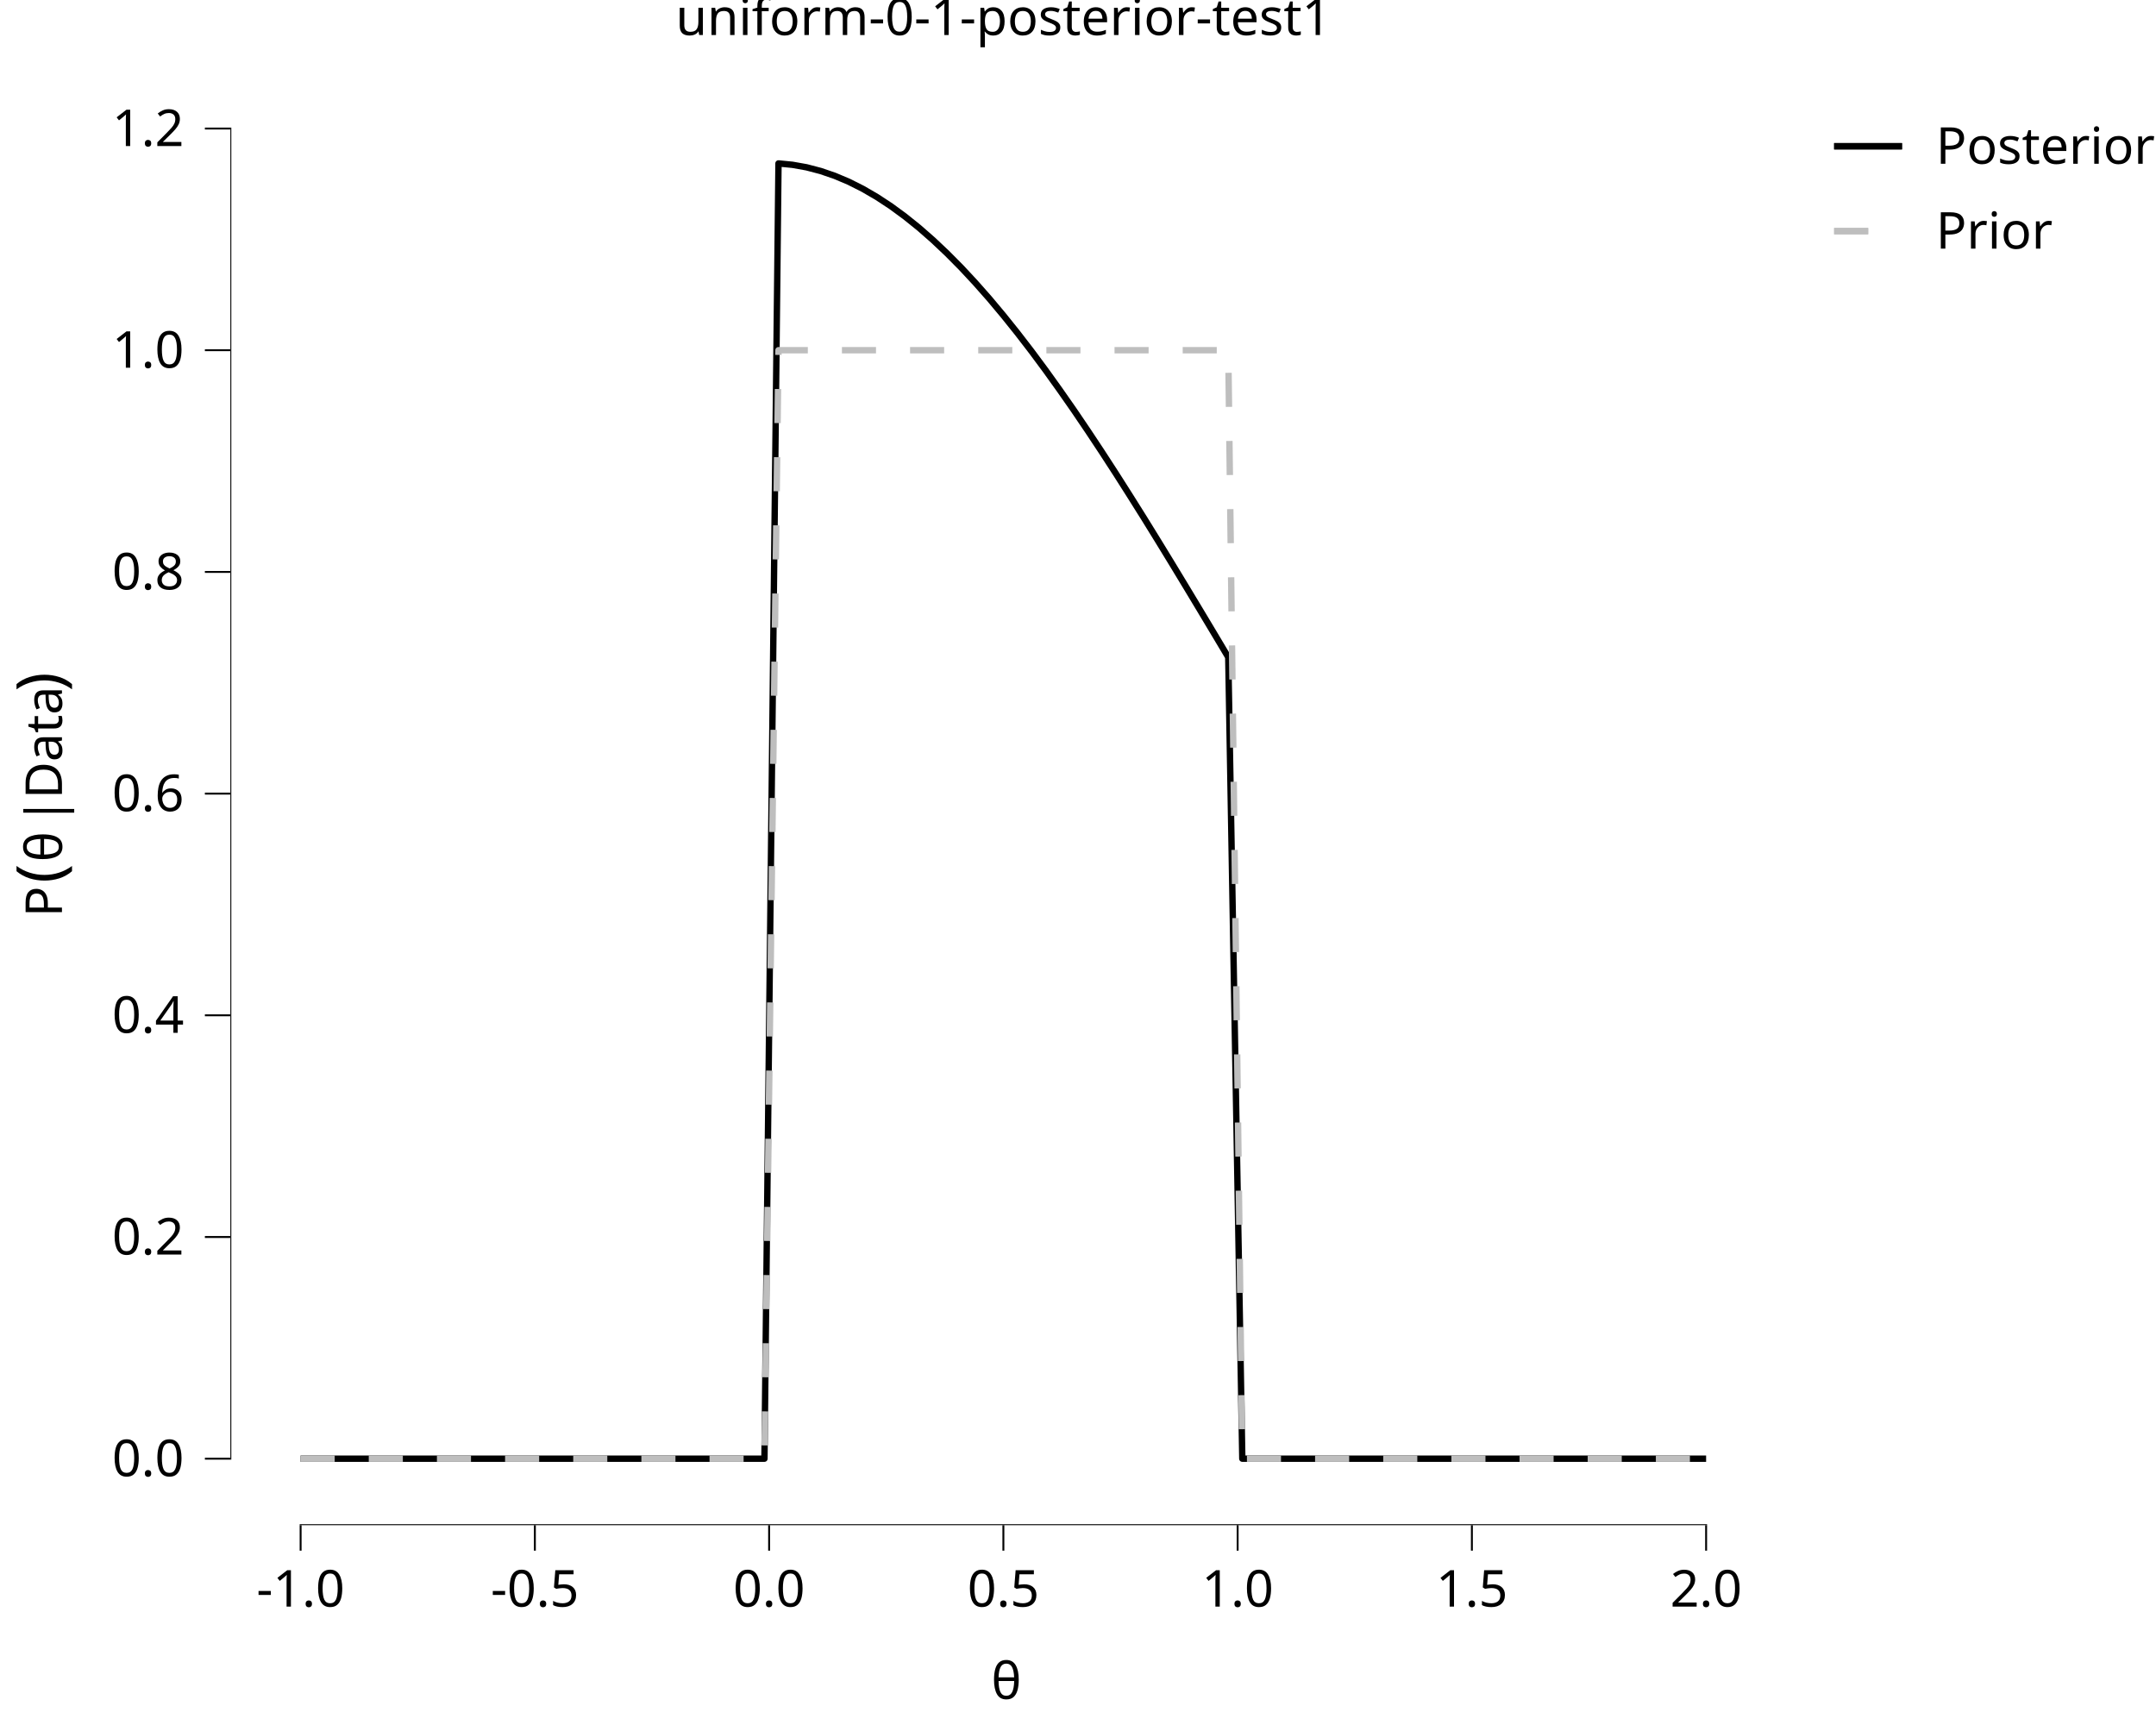
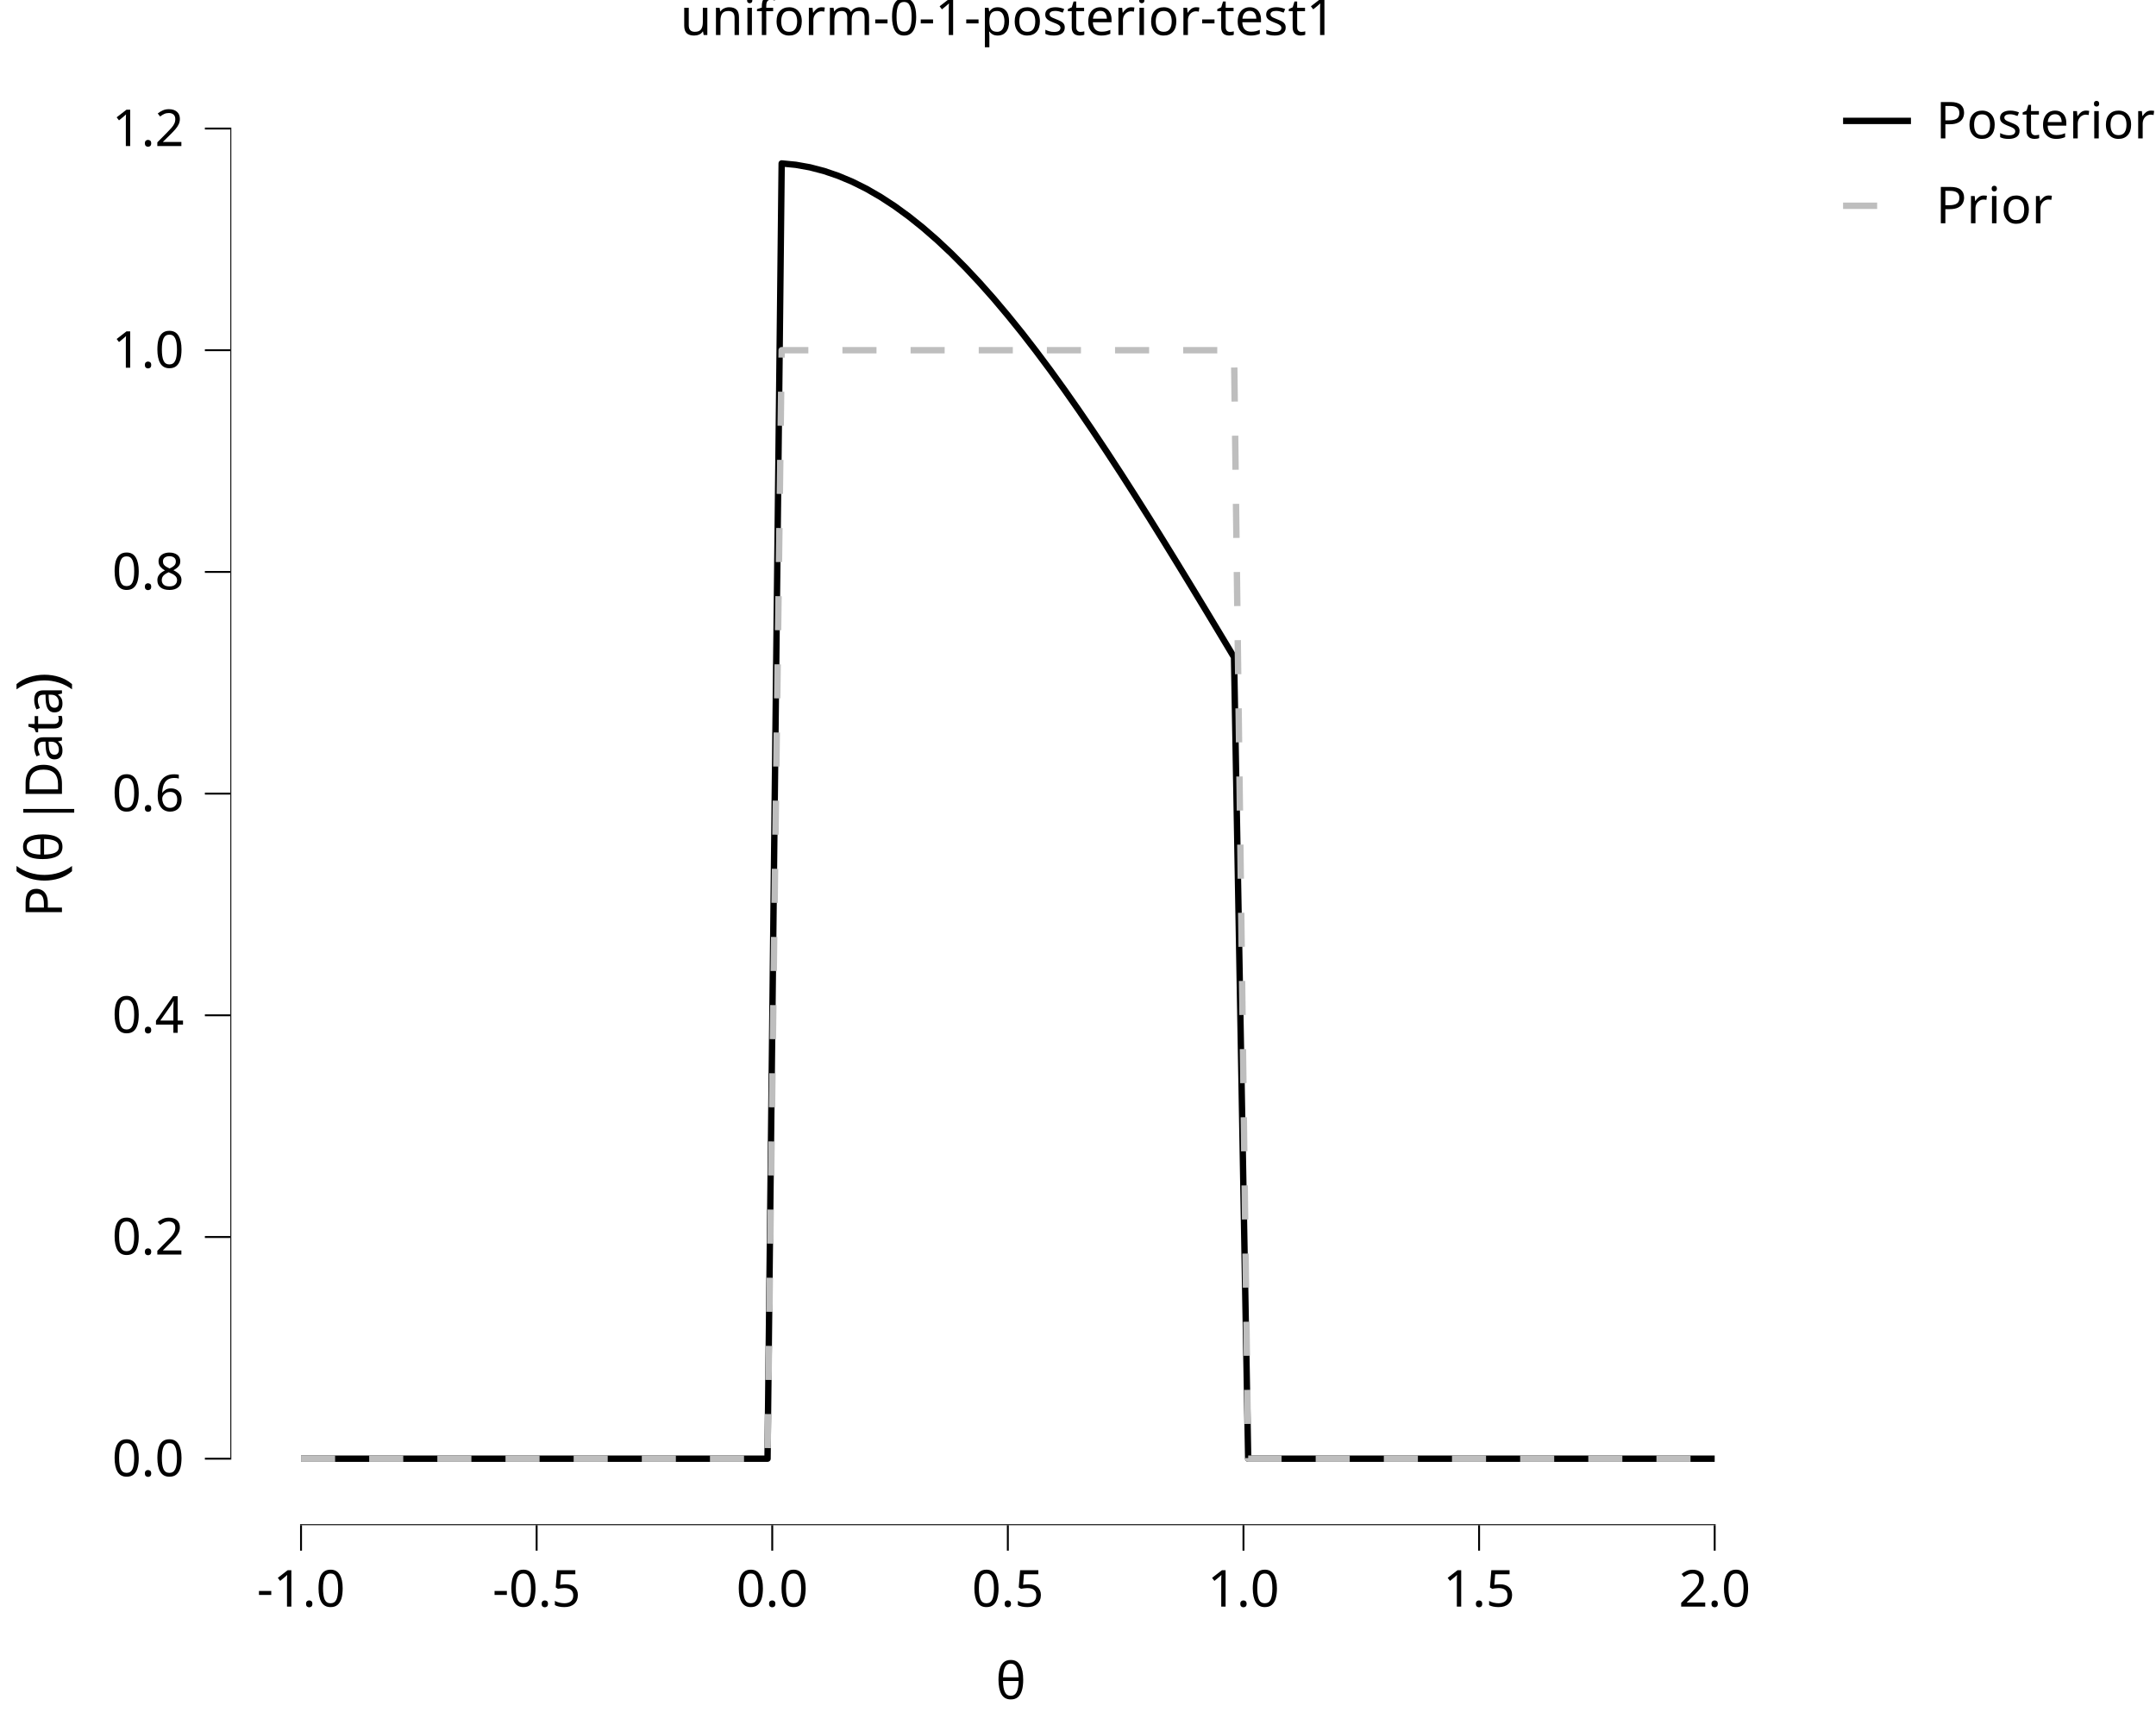
<svg xmlns="http://www.w3.org/2000/svg" class="svglite" data-engine-version="2.0" width="720.00pt" height="576.00pt" viewBox="0 0 720.00 576.00">
  <defs>
    <style type="text/css">
    .svglite line, .svglite polyline, .svglite polygon, .svglite path, .svglite rect, .svglite circle {
      fill: none;
      stroke: #000000;
      stroke-linecap: round;
      stroke-linejoin: round;
      stroke-miterlimit: 10.00;
    }
  </style>
  </defs>
  <rect width="100%" height="100%" style="stroke: none; fill: #FFFFFF;" />
  <defs>
    <clipPath id="cpMC4wMHw3MjAuMDB8MC4wMHw1NzYuMDA=">
      <rect x="0.00" y="0.00" width="720.00" height="576.00" />
    </clipPath>
  </defs>
  <g clip-path="url(#cpMC4wMHw3MjAuMDB8MC4wMHw1NzYuMDA=)">
    <rect x="0.00" y="0.00" width="720.00" height="576.00" style="stroke-width: 10.67; stroke: none;" />
  </g>
  <defs>
-     <clipPath id="cpNzYuOTN8NTkzLjIzfDIwLjcxfDUwOS4yOA==">
-       <rect x="76.93" y="20.71" width="516.31" height="488.57" />
+     <clipPath id="cpNzYuOTN8NTk2LjIyfDIwLjcxfDUwOS4yOA==">
+       <rect x="76.93" y="20.71" width="519.30" height="488.57" />
    </clipPath>
  </defs>
-   <g clip-path="url(#cpNzYuOTN8NTkzLjIzfDIwLjcxfDUwOS4yOA==)">
-     <rect x="76.93" y="20.71" width="516.31" height="488.57" style="stroke-width: 10.67; stroke: none;" />
-     <polyline points="100.39,487.07 105.09,487.07 109.78,487.07 114.48,487.07 119.17,487.07 123.86,487.07 128.56,487.07 133.25,487.07 137.94,487.07 142.64,487.07 147.33,487.07 152.03,487.07 156.72,487.07 161.41,487.07 166.11,487.07 170.80,487.07 175.49,487.07 180.19,487.07 184.88,487.07 189.57,487.07 194.27,487.07 198.96,487.07 203.66,487.07 208.35,487.07 213.04,487.07 217.74,487.07 222.43,487.07 227.12,487.07 231.82,487.07 236.51,487.07 241.21,487.07 245.90,487.07 250.59,487.07 255.29,487.07 259.98,54.57 264.67,55.03 269.37,55.87 274.06,57.10 278.76,58.71 283.45,60.69 288.14,63.05 292.84,65.78 297.53,68.86 302.22,72.30 306.92,76.08 311.61,80.19 316.30,84.62 321.00,89.36 325.69,94.40 330.39,99.72 335.08,105.32 339.77,111.17 344.47,117.27 349.16,123.59 353.85,130.13 358.55,136.86 363.24,143.78 367.94,150.87 372.63,158.10 377.32,165.47 382.02,172.95 386.71,180.54 391.40,188.21 396.10,195.96 400.79,203.75 405.49,211.59 410.18,219.45 414.87,487.07 419.57,487.07 424.26,487.07 428.95,487.07 433.65,487.07 438.34,487.07 443.03,487.07 447.73,487.07 452.42,487.07 457.12,487.07 461.81,487.07 466.50,487.07 471.20,487.07 475.89,487.07 480.58,487.07 485.28,487.07 489.97,487.07 494.67,487.07 499.36,487.07 504.05,487.07 508.75,487.07 513.44,487.07 518.13,487.07 522.83,487.07 527.52,487.07 532.22,487.07 536.91,487.07 541.60,487.07 546.30,487.07 550.99,487.07 555.68,487.07 560.38,487.07 565.07,487.07 569.76,487.07 " style="stroke-width: 2.13; stroke-linecap: butt;" />
-     <polyline points="100.39,487.07 105.09,487.07 109.78,487.07 114.48,487.07 119.17,487.07 123.86,487.07 128.56,487.07 133.25,487.07 137.94,487.07 142.64,487.07 147.33,487.07 152.03,487.07 156.72,487.07 161.41,487.07 166.11,487.07 170.80,487.07 175.49,487.07 180.19,487.07 184.88,487.07 189.57,487.07 194.27,487.07 198.96,487.07 203.66,487.07 208.35,487.07 213.04,487.07 217.74,487.07 222.43,487.07 227.12,487.07 231.82,487.07 236.51,487.07 241.21,487.07 245.90,487.07 250.59,487.07 255.29,487.07 259.98,116.94 264.67,116.94 269.37,116.94 274.06,116.94 278.76,116.94 283.45,116.94 288.14,116.94 292.84,116.94 297.53,116.94 302.22,116.94 306.92,116.94 311.61,116.94 316.30,116.94 321.00,116.94 325.69,116.94 330.39,116.94 335.08,116.94 339.77,116.94 344.47,116.94 349.16,116.94 353.85,116.94 358.55,116.94 363.24,116.94 367.94,116.94 372.63,116.94 377.32,116.94 382.02,116.94 386.71,116.94 391.40,116.94 396.10,116.94 400.79,116.94 405.49,116.94 410.18,116.94 414.87,487.07 419.57,487.07 424.26,487.07 428.95,487.07 433.65,487.07 438.34,487.07 443.03,487.07 447.73,487.07 452.42,487.07 457.12,487.07 461.81,487.07 466.50,487.07 471.20,487.07 475.89,487.07 480.58,487.07 485.28,487.07 489.97,487.07 494.67,487.07 499.36,487.07 504.05,487.07 508.75,487.07 513.44,487.07 518.13,487.07 522.83,487.07 527.52,487.07 532.22,487.07 536.91,487.07 541.60,487.07 546.30,487.07 550.99,487.07 555.68,487.07 560.38,487.07 565.07,487.07 569.76,487.07 " style="stroke-width: 2.13; stroke: #BEBEBE; stroke-dasharray: 11.38,11.38; stroke-linecap: butt;" />
-     <line x1="100.08" y1="509.28" x2="570.08" y2="509.28" style="stroke-width: 0.64; stroke-linecap: butt;" />
+   <g clip-path="url(#cpNzYuOTN8NTk2LjIyfDIwLjcxfDUwOS4yOA==)">
+     <rect x="76.93" y="20.71" width="519.30" height="488.57" style="stroke-width: 10.67; stroke: none;" />
+     <polyline points="100.53,487.07 105.25,487.07 109.97,487.07 114.69,487.07 119.41,487.07 124.13,487.07 128.86,487.07 133.58,487.07 138.30,487.07 143.02,487.07 147.74,487.07 152.46,487.07 157.18,487.07 161.90,487.07 166.62,487.07 171.34,487.07 176.06,487.07 180.79,487.07 185.51,487.07 190.23,487.07 194.95,487.07 199.67,487.07 204.39,487.07 209.11,487.07 213.83,487.07 218.55,487.07 223.27,487.07 227.99,487.07 232.71,487.07 237.44,487.07 242.16,487.07 246.88,487.07 251.60,487.07 256.32,487.07 261.04,54.57 265.76,55.03 270.48,55.87 275.20,57.10 279.92,58.71 284.64,60.69 289.37,63.05 294.09,65.78 298.81,68.86 303.53,72.30 308.25,76.08 312.97,80.19 317.69,84.62 322.41,89.36 327.13,94.40 331.85,99.72 336.57,105.32 341.30,111.17 346.02,117.27 350.74,123.59 355.46,130.13 360.18,136.86 364.90,143.78 369.62,150.87 374.34,158.10 379.06,165.47 383.78,172.95 388.50,180.54 393.22,188.21 397.95,195.96 402.67,203.75 407.39,211.59 412.11,219.45 416.83,487.07 421.55,487.07 426.27,487.07 430.99,487.07 435.71,487.07 440.43,487.07 445.15,487.07 449.88,487.07 454.60,487.07 459.32,487.07 464.04,487.07 468.76,487.07 473.48,487.07 478.20,487.07 482.92,487.07 487.64,487.07 492.36,487.07 497.08,487.07 501.80,487.07 506.53,487.07 511.25,487.07 515.97,487.07 520.69,487.07 525.41,487.07 530.13,487.07 534.85,487.07 539.57,487.07 544.29,487.07 549.01,487.07 553.73,487.07 558.46,487.07 563.18,487.07 567.90,487.07 572.62,487.07 " style="stroke-width: 2.13; stroke-linecap: butt;" />
+     <polyline points="100.53,487.07 105.25,487.07 109.97,487.07 114.69,487.07 119.41,487.07 124.13,487.07 128.86,487.07 133.58,487.07 138.30,487.07 143.02,487.07 147.74,487.07 152.46,487.07 157.18,487.07 161.90,487.07 166.62,487.07 171.34,487.07 176.06,487.07 180.79,487.07 185.51,487.07 190.23,487.07 194.95,487.07 199.67,487.07 204.39,487.07 209.11,487.07 213.83,487.07 218.55,487.07 223.27,487.07 227.99,487.07 232.71,487.07 237.44,487.07 242.16,487.07 246.88,487.07 251.60,487.07 256.32,487.07 261.04,116.94 265.76,116.94 270.48,116.94 275.20,116.94 279.92,116.94 284.64,116.94 289.37,116.94 294.09,116.94 298.81,116.94 303.53,116.94 308.25,116.94 312.97,116.94 317.69,116.94 322.41,116.94 327.13,116.94 331.85,116.94 336.57,116.94 341.30,116.94 346.02,116.94 350.74,116.94 355.46,116.94 360.18,116.94 364.90,116.94 369.62,116.94 374.34,116.94 379.06,116.94 383.78,116.94 388.50,116.94 393.22,116.94 397.95,116.94 402.67,116.94 407.39,116.94 412.11,116.94 416.83,487.07 421.55,487.07 426.27,487.07 430.99,487.07 435.71,487.07 440.43,487.07 445.15,487.07 449.88,487.07 454.60,487.07 459.32,487.07 464.04,487.07 468.76,487.07 473.48,487.07 478.20,487.07 482.92,487.07 487.64,487.07 492.36,487.07 497.08,487.07 501.80,487.07 506.53,487.07 511.25,487.07 515.97,487.07 520.69,487.07 525.41,487.07 530.13,487.07 534.85,487.07 539.57,487.07 544.29,487.07 549.01,487.07 553.73,487.07 558.46,487.07 563.18,487.07 567.90,487.07 572.62,487.07 " style="stroke-width: 2.13; stroke: #BEBEBE; stroke-dasharray: 11.38,11.38; stroke-linecap: butt;" />
+     <line x1="100.21" y1="509.28" x2="572.94" y2="509.28" style="stroke-width: 0.64; stroke-linecap: butt;" />
    <line x1="76.93" y1="487.39" x2="76.93" y2="42.60" style="stroke-width: 0.64; stroke-linecap: butt;" />
-     <rect x="76.93" y="20.71" width="516.31" height="488.57" style="stroke-width: 0.00; stroke: none;" />
+     <rect x="76.93" y="20.71" width="519.30" height="488.57" style="stroke-width: 0.00; stroke: none;" />
  </g>
  <g clip-path="url(#cpMC4wMHw3MjAuMDB8MC4wMHw1NzYuMDA=)">
    <polyline points="76.93,509.28 76.93,20.71 " style="stroke-width: 0.00; stroke: none; stroke-linecap: butt;" />
    <text x="61.45" y="492.92" text-anchor="end" style="font-size: 17.00px; font-family: sans;" textLength="23.63px" lengthAdjust="spacingAndGlyphs">0.0</text>
    <text x="61.45" y="418.90" text-anchor="end" style="font-size: 17.00px; font-family: sans;" textLength="23.63px" lengthAdjust="spacingAndGlyphs">0.2</text>
    <text x="61.45" y="344.87" text-anchor="end" style="font-size: 17.00px; font-family: sans;" textLength="23.63px" lengthAdjust="spacingAndGlyphs">0.4</text>
    <text x="61.45" y="270.85" text-anchor="end" style="font-size: 17.00px; font-family: sans;" textLength="23.63px" lengthAdjust="spacingAndGlyphs">0.6</text>
    <text x="61.45" y="196.82" text-anchor="end" style="font-size: 17.00px; font-family: sans;" textLength="23.63px" lengthAdjust="spacingAndGlyphs">0.8</text>
    <text x="61.45" y="122.79" text-anchor="end" style="font-size: 17.00px; font-family: sans;" textLength="23.63px" lengthAdjust="spacingAndGlyphs">1.0</text>
    <text x="61.45" y="48.77" text-anchor="end" style="font-size: 17.00px; font-family: sans;" textLength="23.63px" lengthAdjust="spacingAndGlyphs">1.2</text>
    <polyline points="68.42,487.07 76.93,487.07 " style="stroke-width: 0.64; stroke-linecap: butt;" />
    <polyline points="68.42,413.05 76.93,413.05 " style="stroke-width: 0.64; stroke-linecap: butt;" />
    <polyline points="68.42,339.02 76.93,339.02 " style="stroke-width: 0.64; stroke-linecap: butt;" />
    <polyline points="68.42,265.00 76.93,265.00 " style="stroke-width: 0.64; stroke-linecap: butt;" />
    <polyline points="68.42,190.97 76.93,190.97 " style="stroke-width: 0.64; stroke-linecap: butt;" />
    <polyline points="68.42,116.94 76.93,116.94 " style="stroke-width: 0.64; stroke-linecap: butt;" />
    <polyline points="68.42,42.92 76.93,42.92 " style="stroke-width: 0.64; stroke-linecap: butt;" />
-     <polyline points="76.93,509.28 593.23,509.28 " style="stroke-width: 0.00; stroke: none; stroke-linecap: butt;" />
-     <polyline points="100.39,517.79 100.39,509.28 " style="stroke-width: 0.64; stroke-linecap: butt;" />
-     <polyline points="178.62,517.79 178.62,509.28 " style="stroke-width: 0.64; stroke-linecap: butt;" />
-     <polyline points="256.85,517.79 256.85,509.28 " style="stroke-width: 0.64; stroke-linecap: butt;" />
-     <polyline points="335.08,517.79 335.08,509.28 " style="stroke-width: 0.64; stroke-linecap: butt;" />
-     <polyline points="413.31,517.79 413.31,509.28 " style="stroke-width: 0.64; stroke-linecap: butt;" />
-     <polyline points="491.54,517.79 491.54,509.28 " style="stroke-width: 0.64; stroke-linecap: butt;" />
-     <polyline points="569.76,517.79 569.76,509.28 " style="stroke-width: 0.64; stroke-linecap: butt;" />
-     <text x="100.39" y="536.46" text-anchor="middle" style="font-size: 17.00px; font-family: sans;" textLength="29.29px" lengthAdjust="spacingAndGlyphs">-1.0</text>
-     <text x="178.62" y="536.46" text-anchor="middle" style="font-size: 17.00px; font-family: sans;" textLength="29.29px" lengthAdjust="spacingAndGlyphs">-0.5</text>
-     <text x="256.85" y="536.46" text-anchor="middle" style="font-size: 17.00px; font-family: sans;" textLength="23.63px" lengthAdjust="spacingAndGlyphs">0.0</text>
-     <text x="335.08" y="536.46" text-anchor="middle" style="font-size: 17.00px; font-family: sans;" textLength="23.63px" lengthAdjust="spacingAndGlyphs">0.5</text>
-     <text x="413.31" y="536.46" text-anchor="middle" style="font-size: 17.00px; font-family: sans;" textLength="23.63px" lengthAdjust="spacingAndGlyphs">1.0</text>
-     <text x="491.54" y="536.46" text-anchor="middle" style="font-size: 17.00px; font-family: sans;" textLength="23.63px" lengthAdjust="spacingAndGlyphs">1.5</text>
-     <text x="569.76" y="536.46" text-anchor="middle" style="font-size: 17.00px; font-family: sans;" textLength="23.63px" lengthAdjust="spacingAndGlyphs">2.0</text>
-     <text x="331.02" y="567.29" style="font-size: 17.00px; font-family: sans;" textLength="8.13px" lengthAdjust="spacingAndGlyphs">θ</text>
+     <polyline points="76.93,509.28 596.22,509.28 " style="stroke-width: 0.00; stroke: none; stroke-linecap: butt;" />
+     <polyline points="100.53,517.79 100.53,509.28 " style="stroke-width: 0.64; stroke-linecap: butt;" />
+     <polyline points="179.21,517.79 179.21,509.28 " style="stroke-width: 0.64; stroke-linecap: butt;" />
+     <polyline points="257.89,517.79 257.89,509.28 " style="stroke-width: 0.64; stroke-linecap: butt;" />
+     <polyline points="336.57,517.79 336.57,509.28 " style="stroke-width: 0.64; stroke-linecap: butt;" />
+     <polyline points="415.26,517.79 415.26,509.28 " style="stroke-width: 0.64; stroke-linecap: butt;" />
+     <polyline points="493.94,517.79 493.94,509.28 " style="stroke-width: 0.64; stroke-linecap: butt;" />
+     <polyline points="572.62,517.79 572.62,509.28 " style="stroke-width: 0.64; stroke-linecap: butt;" />
+     <text x="100.53" y="536.46" text-anchor="middle" style="font-size: 17.00px; font-family: sans;" textLength="29.29px" lengthAdjust="spacingAndGlyphs">-1.0</text>
+     <text x="179.21" y="536.46" text-anchor="middle" style="font-size: 17.00px; font-family: sans;" textLength="29.29px" lengthAdjust="spacingAndGlyphs">-0.5</text>
+     <text x="257.89" y="536.46" text-anchor="middle" style="font-size: 17.00px; font-family: sans;" textLength="23.63px" lengthAdjust="spacingAndGlyphs">0.0</text>
+     <text x="336.57" y="536.46" text-anchor="middle" style="font-size: 17.00px; font-family: sans;" textLength="23.63px" lengthAdjust="spacingAndGlyphs">0.5</text>
+     <text x="415.26" y="536.46" text-anchor="middle" style="font-size: 17.00px; font-family: sans;" textLength="23.63px" lengthAdjust="spacingAndGlyphs">1.0</text>
+     <text x="493.94" y="536.46" text-anchor="middle" style="font-size: 17.00px; font-family: sans;" textLength="23.63px" lengthAdjust="spacingAndGlyphs">1.5</text>
+     <text x="572.62" y="536.46" text-anchor="middle" style="font-size: 17.00px; font-family: sans;" textLength="23.63px" lengthAdjust="spacingAndGlyphs">2.0</text>
+     <text x="332.51" y="567.29" style="font-size: 17.00px; font-family: sans;" textLength="8.13px" lengthAdjust="spacingAndGlyphs">θ</text>
    <text transform="translate(20.69,306.22) rotate(-90)" style="font-size: 17.00px; font-family: sans;" textLength="11.34px" lengthAdjust="spacingAndGlyphs">P</text>
    <text transform="translate(20.69,294.88) rotate(-90)" style="font-size: 21.25px; font-family: sans;" textLength="7.08px" lengthAdjust="spacingAndGlyphs">(</text>
    <text transform="translate(20.69,287.80) rotate(-90)" style="font-size: 17.00px; font-family: sans;" textLength="8.13px" lengthAdjust="spacingAndGlyphs">θ</text>
    <text transform="translate(20.69,279.67) rotate(-90)" style="font-size: 17.00px; font-family: sans;" textLength="4.25px" lengthAdjust="spacingAndGlyphs"> </text>
    <text transform="translate(20.69,275.42) rotate(-90)" style="font-size: 17.00px; font-family: sans;" textLength="4.42px" lengthAdjust="spacingAndGlyphs">|</text>
    <text transform="translate(20.69,271.00) rotate(-90)" style="font-size: 17.00px; font-family: sans;" textLength="4.25px" lengthAdjust="spacingAndGlyphs"> </text>
    <text transform="translate(20.69,266.75) rotate(-90)" style="font-size: 17.00px; font-family: sans;" textLength="35.91px" lengthAdjust="spacingAndGlyphs">Data</text>
    <text transform="translate(20.69,230.83) rotate(-90)" style="font-size: 21.25px; font-family: sans;" textLength="7.06px" lengthAdjust="spacingAndGlyphs">)</text>
-     <rect x="604.19" y="20.71" width="115.81" height="76.12" style="stroke-width: 0.75; stroke: none;" />
-     <rect x="604.19" y="20.71" width="115.81" height="76.12" style="stroke-width: 10.67; stroke: none;" />
-     <rect x="609.67" y="34.66" width="28.35" height="28.35" style="stroke-width: 10.67; stroke: none;" />
-     <line x1="612.51" y1="48.83" x2="635.18" y2="48.83" style="stroke-width: 2.13; stroke-linecap: butt;" />
-     <line x1="612.51" y1="48.83" x2="635.18" y2="48.83" style="stroke-width: 2.13; stroke-linecap: butt;" />
-     <rect x="609.67" y="63.00" width="28.35" height="28.35" style="stroke-width: 10.67; stroke: none;" />
-     <line x1="612.51" y1="77.18" x2="635.18" y2="77.18" style="stroke-width: 2.13; stroke: #BEBEBE; stroke-dasharray: 11.38,11.38; stroke-linecap: butt;" />
-     <line x1="612.51" y1="77.18" x2="635.18" y2="77.18" style="stroke-width: 2.13; stroke: #BEBEBE; stroke-dasharray: 11.38,11.38; stroke-linecap: butt;" />
-     <text x="646.49" y="54.68" style="font-size: 17.00px; font-family: sans;" textLength="68.03px" lengthAdjust="spacingAndGlyphs">Posterior</text>
-     <text x="646.49" y="83.03" style="font-size: 17.00px; font-family: sans;" textLength="35.89px" lengthAdjust="spacingAndGlyphs">Prior</text>
-     <text x="335.08" y="11.70" text-anchor="middle" style="font-size: 17.00px; font-family: sans;" textLength="201.26px" lengthAdjust="spacingAndGlyphs">uniform-0-1-posterior-test1</text>
+     <rect x="607.18" y="20.71" width="112.82" height="67.65" style="stroke-width: 0.75; stroke: none;" />
+     <rect x="607.18" y="20.71" width="112.82" height="67.65" style="stroke-width: 10.67; stroke: none;" />
+     <rect x="612.66" y="26.19" width="28.35" height="28.35" style="stroke-width: 10.67; stroke: none;" />
+     <line x1="615.50" y1="40.36" x2="638.17" y2="40.36" style="stroke-width: 2.13; stroke-linecap: butt;" />
+     <rect x="612.66" y="54.53" width="28.35" height="28.35" style="stroke-width: 10.67; stroke: none;" />
+     <line x1="615.50" y1="68.71" x2="638.17" y2="68.71" style="stroke-width: 2.13; stroke: #BEBEBE; stroke-dasharray: 11.38,11.38; stroke-linecap: butt;" />
+     <text x="646.49" y="46.21" style="font-size: 17.00px; font-family: sans;" textLength="68.03px" lengthAdjust="spacingAndGlyphs">Posterior</text>
+     <text x="646.49" y="74.56" style="font-size: 17.00px; font-family: sans;" textLength="35.89px" lengthAdjust="spacingAndGlyphs">Prior</text>
+     <text x="336.57" y="11.70" text-anchor="middle" style="font-size: 17.00px; font-family: sans;" textLength="201.26px" lengthAdjust="spacingAndGlyphs">uniform-0-1-posterior-test1</text>
  </g>
</svg>
